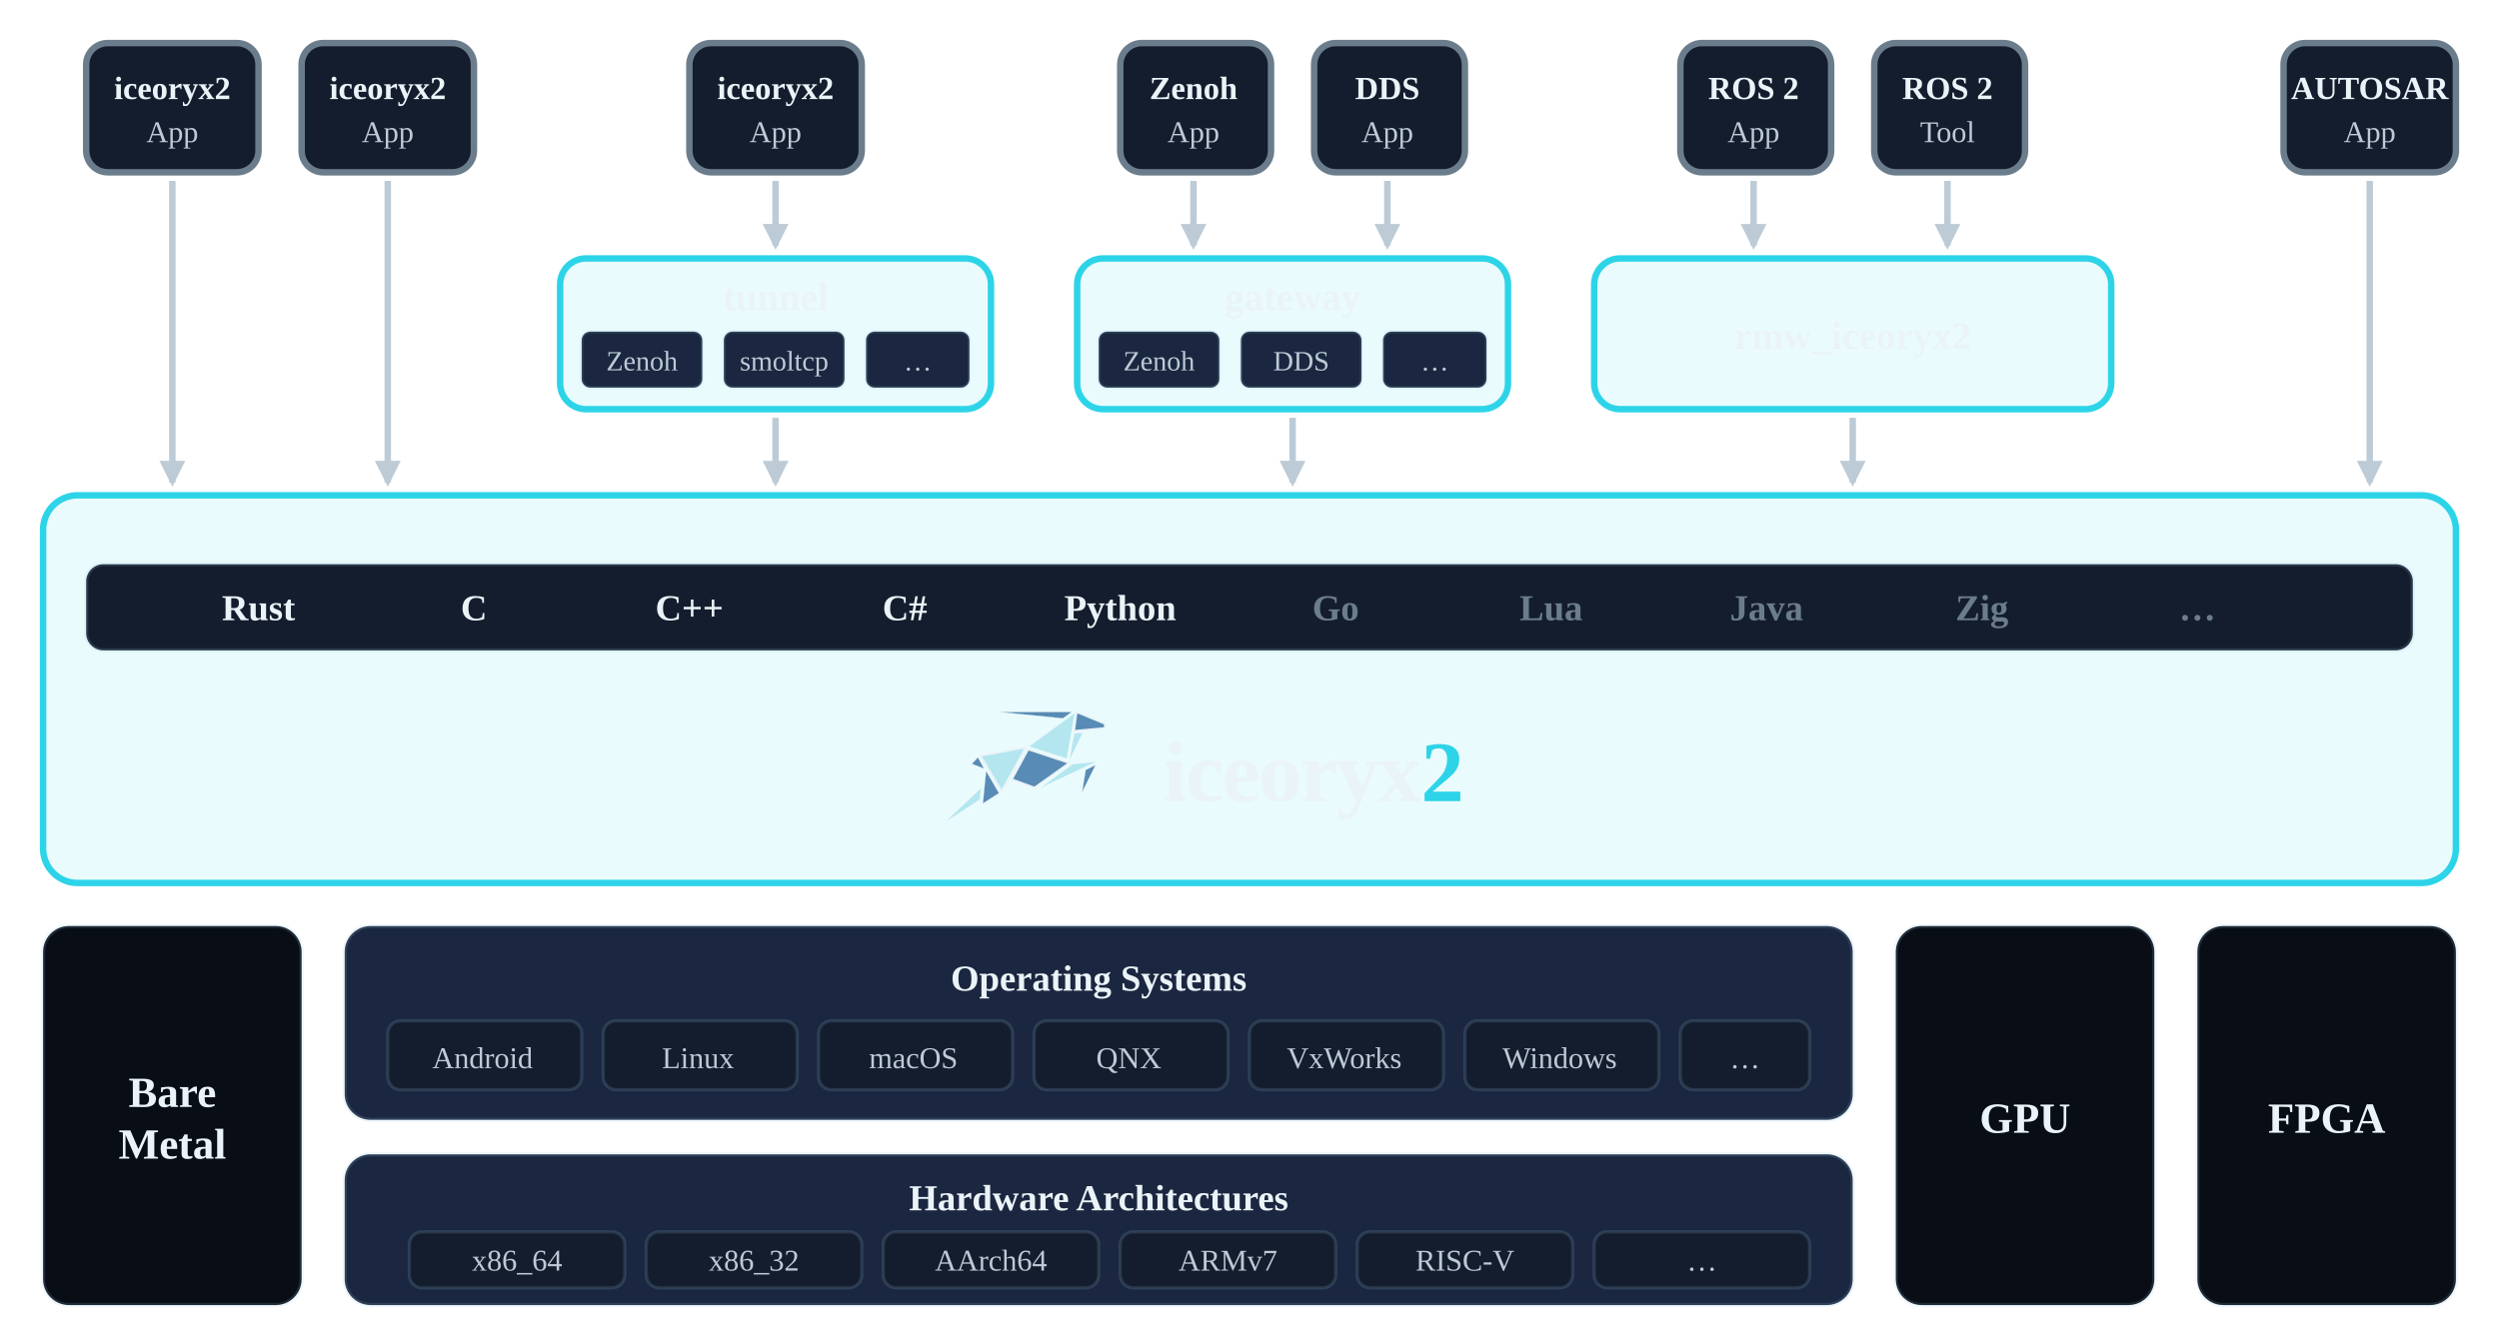
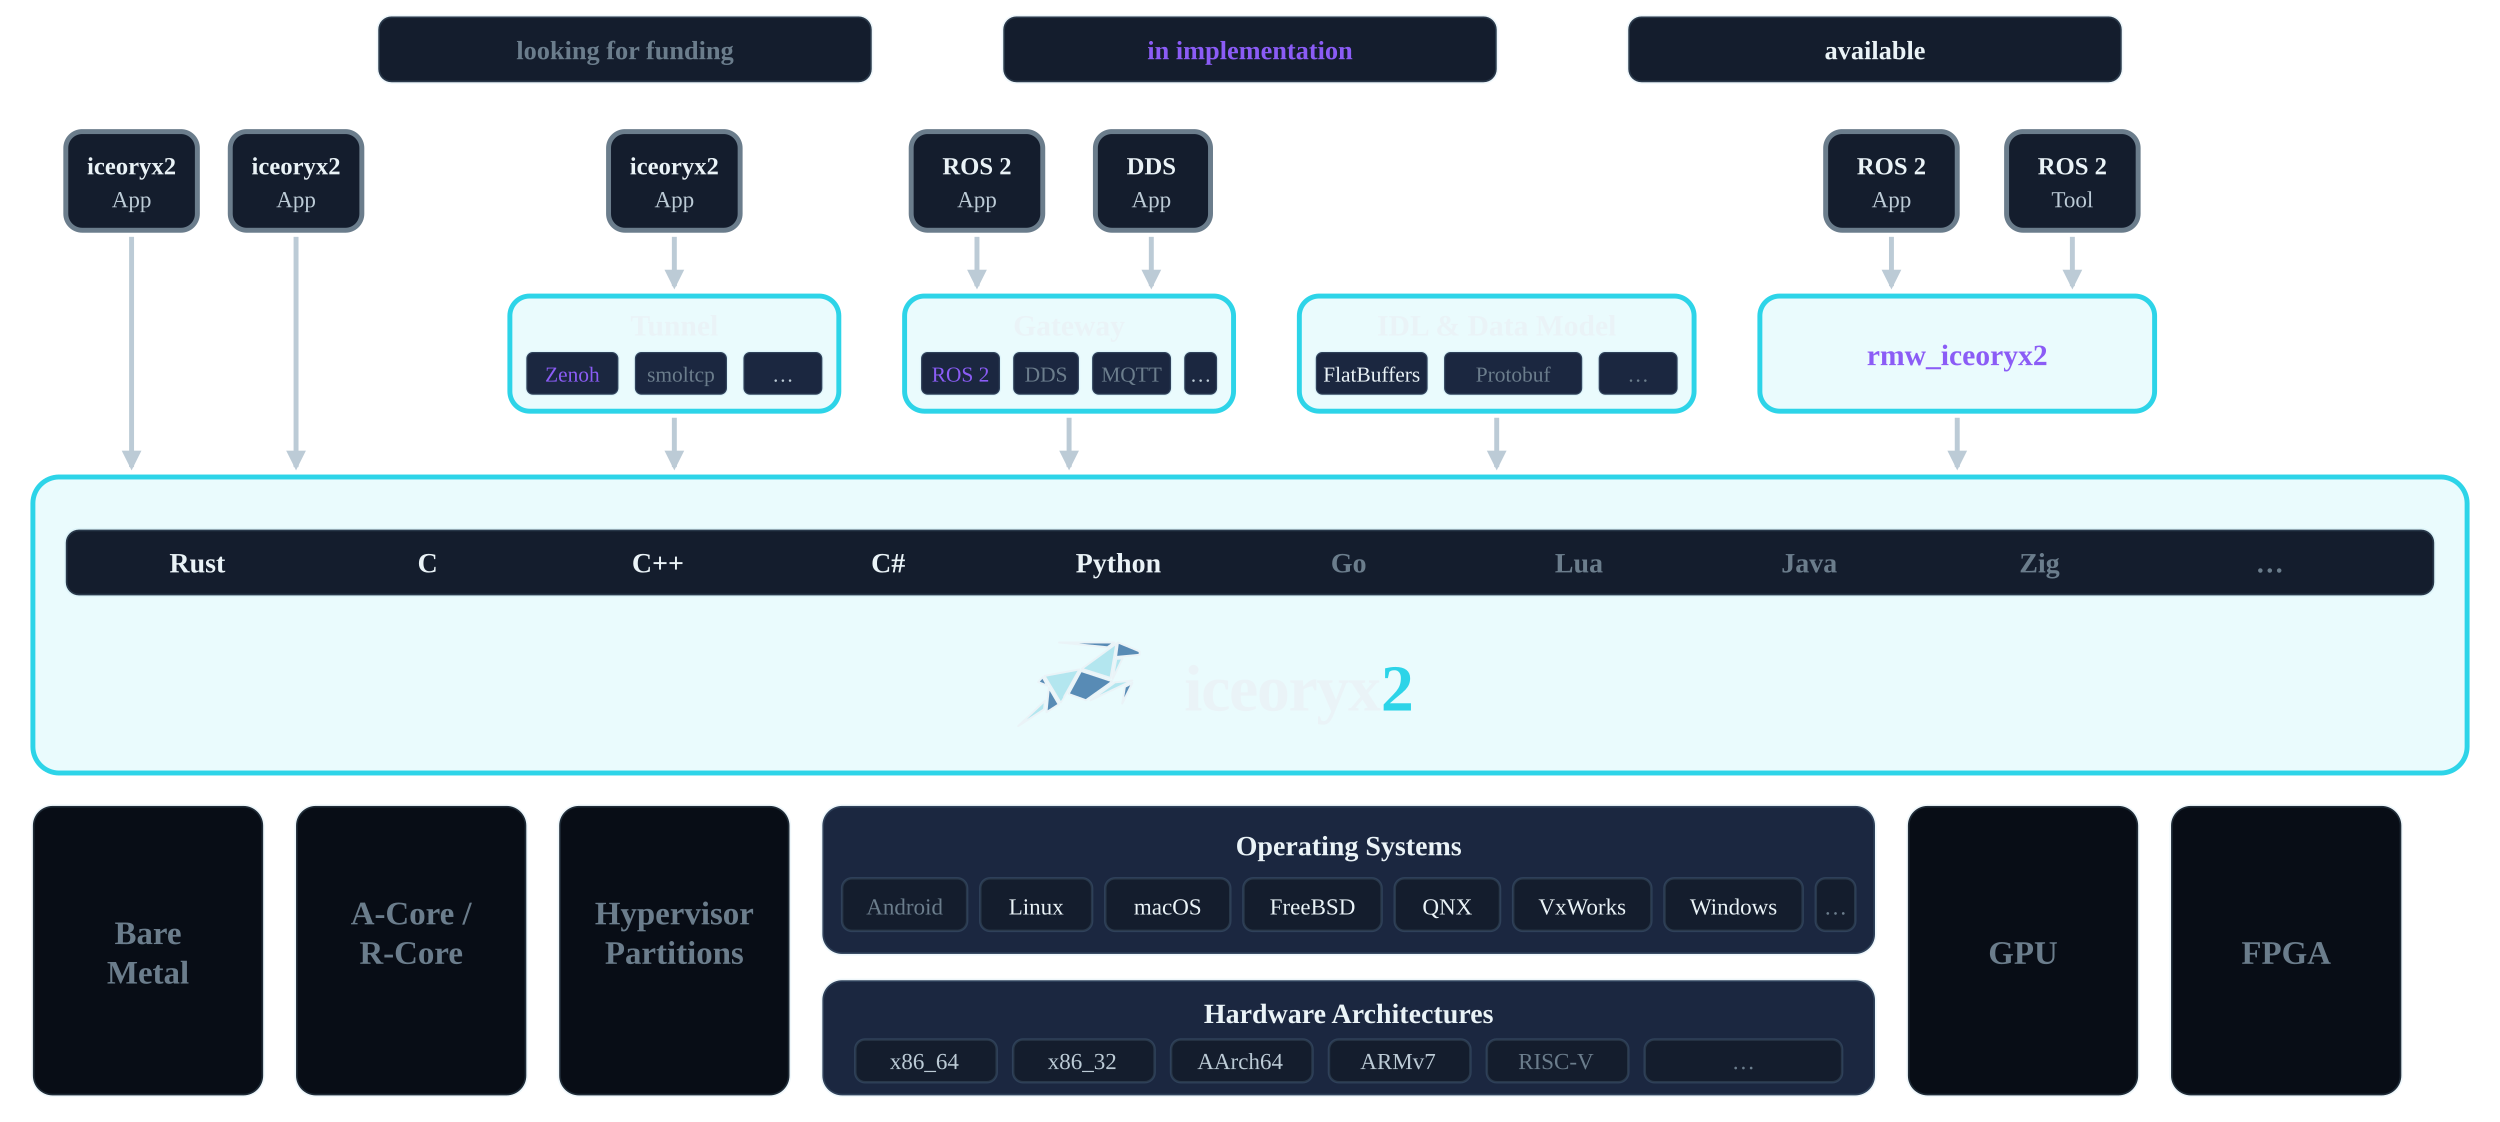
- <svg xmlns="http://www.w3.org/2000/svg" viewBox="10 75 580 311" role="img" aria-label="Distributed, portable and safety-certifiable systems with iceoryx2">
+ <svg xmlns="http://www.w3.org/2000/svg" viewBox="10 45 760 341" role="img" aria-label="Distributed, portable and safety-certifiable systems with iceoryx2">
  <style>
    .gv-app    { fill: var(--ix-surface, #141d2d); stroke: var(--ix-box-line, #6b7d8c); stroke-width: 1.5; }
    .gv-app-t  { font-family: var(--font-stack, sans-serif); font-weight: 600; font-size: 7.5px; fill: var(--ix-text, #eaf3f7); }
    .gv-app-s  { font-family: var(--font-stack, sans-serif); font-size: 7px; fill: var(--ix-muted, #bccbd6); }
    .gv-mw     { fill: rgba(45,212,232,0.10); stroke: var(--ix-ice, #2dd4e8); stroke-width: 1.5; }
    .gv-mw-t   { font-family: var(--font-stack, sans-serif); font-weight: 600; font-size: 9px; fill: var(--ix-text, #eaf3f7); }
    .gv-chip   { fill: var(--ix-surface-2, #1b2740); stroke: var(--ix-line, rgba(150,200,230,0.16)); stroke-width: 0.75; }
    .gv-chip-t { font-family: var(--font-stack, sans-serif); font-size: 6.5px; fill: var(--ix-muted, #bccbd6); }
    .gv-core   { fill: rgba(45,212,232,0.10); stroke: var(--ix-ice, #2dd4e8); stroke-width: 1.5; }
    .gv-core-t { font-family: var(--font-stack, sans-serif); font-weight: 700; font-size: 20px; fill: var(--ix-text, #eaf3f7); }
    .gv-bind   { fill: var(--ix-surface, #141d2d); stroke: var(--ix-line, rgba(150,200,230,0.16)); stroke-width: 1; }
    .gv-bind-a { font-family: var(--font-stack, sans-serif); font-weight: 600; font-size: 8.5px; fill: var(--ix-text, #eaf3f7); }
    .gv-bind-p { font-family: var(--font-stack, sans-serif); font-weight: 600; font-size: 8.5px; fill: var(--ix-muted-2, #6b7d8c); }
    .gv-plat   { fill: var(--ix-bg-2, #080d16); stroke: var(--ix-line, rgba(150,200,230,0.16)); stroke-width: 1; }
    .gv-plat-t { font-family: var(--font-stack, sans-serif); font-weight: 600; font-size: 10px; fill: var(--ix-text, #eaf3f7); }
    .gv-region { fill: var(--ix-surface-2, #1b2740); stroke: var(--ix-line, rgba(150,200,230,0.16)); stroke-width: 1; }
    .gv-region-t { font-family: var(--font-stack, sans-serif); font-weight: 600; font-size: 8.5px; fill: var(--ix-text, #eaf3f7); }
    .gv-pchip   { fill: var(--ix-surface, #141d2d); stroke: var(--ix-line, rgba(150,200,230,0.16)); stroke-width: 0.75; }
    .gv-pchip-t { font-family: var(--font-stack, sans-serif); font-size: 7px; fill: var(--ix-muted, #bccbd6); }
    .gv-flow   { stroke: var(--ix-muted, #bccbd6); stroke-width: 1.5; fill: none; }
+     .gv-legend { fill: var(--ix-surface, #141d2d); stroke: var(--ix-line, rgba(150,200,230,0.16)); stroke-width: 1; }
+     .gv-legend-t { font-family: var(--font-stack, sans-serif); font-weight: 600; font-size: 8px; }
+     .gv-funding { fill: var(--ix-muted-2, #6b7d8c); }
+     .gv-implementation { fill: var(--ix-purple, #8b5cf6); }
+     .gv-available { fill: var(--ix-text, #eaf3f7); }
+     .gv-oryx path { vector-effect: non-scaling-stroke; stroke-width: 0.6; }
  </style>
  <defs>
    <marker id="gv-arrow" markerWidth="8" markerHeight="8" refX="6" refY="4" orient="auto" markerUnits="userSpaceOnUse" overflow="visible">
      <path d="M1,1 L7,4 L1,7 Z" fill="var(--ix-muted, #bccbd6)" />
    </marker>
  </defs>
+   <rect class="gv-legend" x="125" y="50" width="150" height="20" rx="4" />
+   <text class="gv-legend-t gv-funding" x="200" y="63" text-anchor="middle">looking for funding</text>
+   <rect class="gv-legend" x="315" y="50" width="150" height="20" rx="4" />
+   <text class="gv-legend-t gv-implementation" x="390" y="63" text-anchor="middle">in implementation</text>
+   <rect class="gv-legend" x="505" y="50" width="150" height="20" rx="4" />
+   <text class="gv-legend-t gv-available" x="580" y="63" text-anchor="middle">available</text>
  <rect class="gv-app" x="30" y="85" width="40" height="30" rx="5" />
  <text class="gv-app-t" x="50" y="98" text-anchor="middle">iceoryx2</text>
  <text class="gv-app-s" x="50" y="108" text-anchor="middle">App</text>
  <rect class="gv-app" x="80" y="85" width="40" height="30" rx="5" />
  <text class="gv-app-t" x="100" y="98" text-anchor="middle">iceoryx2</text>
  <text class="gv-app-s" x="100" y="108" text-anchor="middle">App</text>
-   <rect class="gv-app" x="170" y="85" width="40" height="30" rx="5" />
-   <text class="gv-app-t" x="190" y="98" text-anchor="middle">iceoryx2</text>
-   <text class="gv-app-s" x="190" y="108" text-anchor="middle">App</text>
-   <rect class="gv-app" x="270" y="85" width="35" height="30" rx="5" />
-   <text class="gv-app-t" x="287" y="98" text-anchor="middle">Zenoh</text>
-   <text class="gv-app-s" x="287" y="108" text-anchor="middle">App</text>
-   <rect class="gv-app" x="315" y="85" width="35" height="30" rx="5" />
-   <text class="gv-app-t" x="332" y="98" text-anchor="middle">DDS</text>
-   <text class="gv-app-s" x="332" y="108" text-anchor="middle">App</text>
-   <rect class="gv-app" x="400" y="85" width="35" height="30" rx="5" />
-   <text class="gv-app-t" x="417" y="98" text-anchor="middle">ROS 2</text>
-   <text class="gv-app-s" x="417" y="108" text-anchor="middle">App</text>
-   <rect class="gv-app" x="445" y="85" width="35" height="30" rx="5" />
-   <text class="gv-app-t" x="462" y="98" text-anchor="middle">ROS 2</text>
-   <text class="gv-app-s" x="462" y="108" text-anchor="middle">Tool</text>
-   <rect class="gv-app" x="540" y="85" width="40" height="30" rx="5" />
-   <text class="gv-app-t" x="560" y="98" text-anchor="middle">AUTOSAR</text>
-   <text class="gv-app-s" x="560" y="108" text-anchor="middle">App</text>
-   <rect class="gv-mw" x="140" y="135" width="100" height="35" rx="6" />
-   <text class="gv-mw-t" x="190" y="147" text-anchor="middle">tunnel</text>
-   <rect class="gv-chip" x="145" y="152" width="28" height="13" rx="2" />
-   <text class="gv-chip-t" x="159" y="161" text-anchor="middle">Zenoh</text>
-   <rect class="gv-chip" x="178" y="152" width="28" height="13" rx="2" />
-   <text class="gv-chip-t" x="192" y="161" text-anchor="middle">smoltcp</text>
-   <rect class="gv-chip" x="211" y="152" width="24" height="13" rx="2" />
-   <text class="gv-chip-t" x="223" y="161" text-anchor="middle">…</text>
-   <rect class="gv-mw" x="260" y="135" width="100" height="35" rx="6" />
-   <text class="gv-mw-t" x="310" y="147" text-anchor="middle">gateway</text>
-   <rect class="gv-chip" x="265" y="152" width="28" height="13" rx="2" />
-   <text class="gv-chip-t" x="279" y="161" text-anchor="middle">Zenoh</text>
-   <rect class="gv-chip" x="298" y="152" width="28" height="13" rx="2" />
-   <text class="gv-chip-t" x="312" y="161" text-anchor="middle">DDS</text>
-   <rect class="gv-chip" x="331" y="152" width="24" height="13" rx="2" />
-   <text class="gv-chip-t" x="343" y="161" text-anchor="middle">…</text>
-   <rect class="gv-mw" x="380" y="135" width="120" height="35" rx="6" />
-   <text class="gv-mw-t" x="440" y="156" text-anchor="middle">rmw_iceoryx2</text>
-   <rect class="gv-core" x="20" y="190" width="560" height="90" rx="8" />
-   <rect class="gv-bind" x="30" y="206" width="540" height="20" rx="4" />
+   <rect class="gv-app" x="195" y="85" width="40" height="30" rx="5" />
+   <text class="gv-app-t" x="215" y="98" text-anchor="middle">iceoryx2</text>
+   <text class="gv-app-s" x="215" y="108" text-anchor="middle">App</text>
+   <rect class="gv-app" x="287" y="85" width="40" height="30" rx="5" />
+   <text class="gv-app-t" x="307" y="98" text-anchor="middle">ROS 2</text>
+   <text class="gv-app-s" x="307" y="108" text-anchor="middle">App</text>
+   <rect class="gv-app" x="343" y="85" width="35" height="30" rx="5" />
+   <text class="gv-app-t" x="360" y="98" text-anchor="middle">DDS</text>
+   <text class="gv-app-s" x="360" y="108" text-anchor="middle">App</text>
+   <rect class="gv-app" x="565" y="85" width="40" height="30" rx="5" />
+   <text class="gv-app-t" x="585" y="98" text-anchor="middle">ROS 2</text>
+   <text class="gv-app-s" x="585" y="108" text-anchor="middle">App</text>
+   <rect class="gv-app" x="620" y="85" width="40" height="30" rx="5" />
+   <text class="gv-app-t" x="640" y="98" text-anchor="middle">ROS 2</text>
+   <text class="gv-app-s" x="640" y="108" text-anchor="middle">Tool</text>
+   <rect class="gv-mw" x="165" y="135" width="100" height="35" rx="6" />
+   <text class="gv-mw-t gv-available" x="215" y="147" text-anchor="middle">Tunnel</text>
+   <rect class="gv-chip" x="170" y="152" width="28" height="13" rx="2" />
+   <text class="gv-chip-t gv-implementation" x="184" y="161" text-anchor="middle">Zenoh</text>
+   <rect class="gv-chip" x="203" y="152" width="28" height="13" rx="2" />
+   <text class="gv-chip-t gv-funding" x="217" y="161" text-anchor="middle">smoltcp</text>
+   <rect class="gv-chip" x="236" y="152" width="24" height="13" rx="2" />
+   <text class="gv-chip-t" x="248" y="161" text-anchor="middle">…</text>
+   <rect class="gv-mw" x="285" y="135" width="100" height="35" rx="6" />
+   <text class="gv-mw-t gv-available" x="335" y="147" text-anchor="middle">Gateway</text>
+   <rect class="gv-chip" x="290" y="152" width="24" height="13" rx="2" />
+   <text class="gv-chip-t gv-implementation" x="302" y="161" text-anchor="middle">ROS 2</text>
+   <rect class="gv-chip" x="318" y="152" width="20" height="13" rx="2" />
+   <text class="gv-chip-t gv-funding" x="328" y="161" text-anchor="middle">DDS</text>
+   <rect class="gv-chip" x="342" y="152" width="24" height="13" rx="2" />
+   <text class="gv-chip-t gv-funding" x="354" y="161" text-anchor="middle">MQTT</text>
+   <rect class="gv-chip" x="370" y="152" width="10" height="13" rx="2" />
+   <text class="gv-chip-t" x="375" y="161" text-anchor="middle">…</text>
+   <rect class="gv-mw" x="405" y="135" width="120" height="35" rx="6" />
+   <text class="gv-mw-t gv-available" x="465" y="147" text-anchor="middle">IDL &amp; Data Model</text>
+   <rect class="gv-chip" x="410" y="152" width="34" height="13" rx="2" />
+   <text class="gv-chip-t gv-available" x="427" y="161" text-anchor="middle">FlatBuffers</text>
+   <rect class="gv-chip" x="449" y="152" width="42" height="13" rx="2" />
+   <text class="gv-chip-t gv-funding" x="470" y="161" text-anchor="middle">Protobuf</text>
+   <rect class="gv-chip" x="496" y="152" width="24" height="13" rx="2" />
+   <text class="gv-chip-t gv-funding" x="508" y="161" text-anchor="middle">…</text>
+   <rect class="gv-mw" x="545" y="135" width="120" height="35" rx="6" />
+   <text class="gv-mw-t gv-implementation" x="605" y="156" text-anchor="middle">rmw_iceoryx2</text>
+   <rect class="gv-core" x="20" y="190" width="740" height="90" rx="8" />
+   <rect class="gv-bind" x="30" y="206" width="720" height="20" rx="4" />
  <text class="gv-bind-a" x="70" y="219" text-anchor="middle">Rust</text>
-   <text class="gv-bind-a" x="120" y="219" text-anchor="middle">C</text>
-   <text class="gv-bind-a" x="170" y="219" text-anchor="middle">C++</text>
-   <text class="gv-bind-a" x="220" y="219" text-anchor="middle">C#</text>
-   <text class="gv-bind-a" x="270" y="219" text-anchor="middle">Python</text>
-   <text class="gv-bind-p" x="320" y="219" text-anchor="middle">Go</text>
-   <text class="gv-bind-p" x="370" y="219" text-anchor="middle">Lua</text>
-   <text class="gv-bind-p" x="420" y="219" text-anchor="middle">Java</text>
-   <text class="gv-bind-p" x="470" y="219" text-anchor="middle">Zig</text>
-   <text class="gv-bind-p" x="520" y="219" text-anchor="middle">…</text>
-   <g transform="translate(209.97 223) scale(0.3756)" style="color: var(--ix-text, #eaf3f7)">
-     <g stroke="currentColor" stroke-width="1.2" stroke-linejoin="round" vector-effect="non-scaling-stroke">
+   <text class="gv-bind-a" x="140" y="219" text-anchor="middle">C</text>
+   <text class="gv-bind-a" x="210" y="219" text-anchor="middle">C++</text>
+   <text class="gv-bind-a" x="280" y="219" text-anchor="middle">C#</text>
+   <text class="gv-bind-a" x="350" y="219" text-anchor="middle">Python</text>
+   <text class="gv-bind-p" x="420" y="219" text-anchor="middle">Go</text>
+   <text class="gv-bind-p" x="490" y="219" text-anchor="middle">Lua</text>
+   <text class="gv-bind-p" x="560" y="219" text-anchor="middle">Java</text>
+   <text class="gv-bind-p" x="630" y="219" text-anchor="middle">Zig</text>
+   <text class="gv-bind-p" x="700" y="219" text-anchor="middle">…</text>
+   <g transform="translate(299.97 223) scale(0.3756)" style="color: var(--ix-text, #eaf3f7)">
+     <g class="gv-oryx" stroke="currentColor" stroke-linejoin="round">
      <path fill="#588bb5" transform="matrix(0.1,0,0,-0.1,0,200)" d="M 848.672 1037.969 L 769.336 1174.023 L 749.492 974.18 Z M 848.672 1037.969 " />
      <path fill="#588bb5" transform="matrix(0.1,0,0,-0.1,0,200)" d="M 756.562 1189.609 L 718.516 1258.398 L 681.68 1218.711 Z M 756.562 1189.609 " />
      <path fill="#b3e6ef" transform="matrix(0.1,0,0,-0.1,0,200)" d="M 1444.531 1230.859 L 1303.828 1216.25 L 1105.859 1070.938 Z M 1444.531 1230.859 " />
      <path fill="#b3e6ef" transform="matrix(0.1,0,0,-0.1,0,200)" d="M 730.078 998.125 L 737.188 1067.539 L 521.016 862.539 Z M 730.078 998.125 " />
      <path fill="#588bb5" transform="matrix(0.1,0,0,-0.1,0,200)" d="M 1445.703 1211.641 L 1384.57 1180.156 L 1362.656 1044.102 Z M 1445.703 1211.641 " />
      <path fill="#b3e6ef" d="M 86.43 94.785 C 86.75 94.785 101.57 67.914 101.57 67.914 L 73.391 73.148 L 86.43 94.785 " />
-       <path fill="none" transform="matrix(0.1,0,0,-0.1,0,200)" d="M 864.297 1052.148 C 867.5 1052.148 1015.703 1320.859 1015.703 1320.859 L 733.906 1268.516 Z M 864.297 1052.148 " />
      <path fill="#b3e6ef" transform="matrix(0.1,0,0,-0.1,0,200)" d="M 1267.734 1252.305 L 1315.898 1531.016 L 1035 1325.938 Z M 1267.734 1252.305 " />
      <path fill="#588bb5" d="M 92.82 87.738 L 106.863 92.855 L 128.309 77.566 L 102.914 69.16 L 92.82 87.738 " />
-       <path fill="none" transform="matrix(0.1,0,0,-0.1,0,200)" d="M 928.203 1122.617 L 1068.633 1071.445 L 1283.086 1224.336 L 1029.141 1308.398 Z M 928.203 1122.617 " />
      <path fill="#588bb5" d="M 131.262 57.824 L 150.371 56.047 L 150.371 53.316 L 132.828 46.078 L 131.262 57.824 " />
-       <path fill="none" transform="matrix(0.1,0,0,-0.1,0,200)" d="M 1312.617 1421.758 L 1503.711 1439.531 L 1503.711 1466.836 L 1328.281 1539.219 Z M 1312.617 1421.758 " />
      <path fill="#b3e6ef" transform="matrix(0.1,0,0,-0.1,0,200)" d="M 1314.531 1406.406 L 1365.234 1410.273 L 1285.273 1244.531 Z M 1314.531 1406.406 " />
      <path fill="#588bb5" transform="matrix(0.1,0,0,-0.1,0,200)" d="M 1297.969 1539.023 L 851.406 1539.062 L 1243.398 1500.039 Z M 1297.969 1539.023 " />
    </g>
  </g>
-   <text class="gv-core-t" x="280" y="261" text-anchor="start" letter-spacing="-0.4">iceoryx<tspan fill="var(--ix-ice, #2dd4e8)">2</tspan>
+   <text class="gv-core-t" x="370" y="261" text-anchor="start" letter-spacing="-0.4">iceoryx<tspan fill="var(--ix-ice, #2dd4e8)">2</tspan>
  </text>
  <g transform="translate(0 28)">
-     <rect class="gv-plat" x="20" y="262" width="60" height="88" rx="6" />
-     <text class="gv-plat-t" x="50" y="304" text-anchor="middle">Bare</text>
-     <text class="gv-plat-t" x="50" y="316" text-anchor="middle">Metal</text>
-     <rect class="gv-region" x="90" y="262" width="350" height="45" rx="6" />
-     <text class="gv-region-t" x="265" y="277" text-anchor="middle">Operating Systems</text>
-     <rect class="gv-pchip" x="100" y="284" width="45" height="16" rx="3" />
-     <text class="gv-pchip-t" x="122" y="295" text-anchor="middle">Android</text>
-     <rect class="gv-pchip" x="150" y="284" width="45" height="16" rx="3" />
-     <text class="gv-pchip-t" x="172" y="295" text-anchor="middle">Linux</text>
-     <rect class="gv-pchip" x="200" y="284" width="45" height="16" rx="3" />
-     <text class="gv-pchip-t" x="222" y="295" text-anchor="middle">macOS</text>
-     <rect class="gv-pchip" x="250" y="284" width="45" height="16" rx="3" />
-     <text class="gv-pchip-t" x="272" y="295" text-anchor="middle">QNX</text>
-     <rect class="gv-pchip" x="300" y="284" width="45" height="16" rx="3" />
-     <text class="gv-pchip-t" x="322" y="295" text-anchor="middle">VxWorks</text>
-     <rect class="gv-pchip" x="350" y="284" width="45" height="16" rx="3" />
-     <text class="gv-pchip-t" x="372" y="295" text-anchor="middle">Windows</text>
-     <rect class="gv-pchip" x="400" y="284" width="30" height="16" rx="3" />
-     <text class="gv-pchip-t" x="415" y="295" text-anchor="middle">…</text>
-     <rect class="gv-plat" x="450" y="262" width="60" height="88" rx="6" />
-     <text class="gv-plat-t" x="480" y="310" text-anchor="middle">GPU</text>
-     <rect class="gv-plat" x="520" y="262" width="60" height="88" rx="6" />
-     <text class="gv-plat-t" x="550" y="310" text-anchor="middle">FPGA</text>
-     <rect class="gv-region" x="90" y="315" width="350" height="35" rx="6" />
-     <text class="gv-region-t" x="265" y="328" text-anchor="middle">Hardware Architectures</text>
-     <rect class="gv-pchip" x="105" y="333" width="50" height="13" rx="3" />
-     <text class="gv-pchip-t" x="130" y="342" text-anchor="middle">x86_64</text>
-     <rect class="gv-pchip" x="160" y="333" width="50" height="13" rx="3" />
-     <text class="gv-pchip-t" x="185" y="342" text-anchor="middle">x86_32</text>
-     <rect class="gv-pchip" x="215" y="333" width="50" height="13" rx="3" />
-     <text class="gv-pchip-t" x="240" y="342" text-anchor="middle">AArch64</text>
-     <rect class="gv-pchip" x="270" y="333" width="50" height="13" rx="3" />
-     <text class="gv-pchip-t" x="295" y="342" text-anchor="middle">ARMv7</text>
-     <rect class="gv-pchip" x="325" y="333" width="50" height="13" rx="3" />
-     <text class="gv-pchip-t" x="350" y="342" text-anchor="middle">RISC-V</text>
-     <rect class="gv-pchip" x="380" y="333" width="50" height="13" rx="3" />
-     <text class="gv-pchip-t" x="405" y="342" text-anchor="middle">…</text>
+     <rect class="gv-plat" x="20" y="262" width="70" height="88" rx="6" />
+     <text class="gv-plat-t gv-funding" x="55" y="304" text-anchor="middle">Bare</text>
+     <text class="gv-plat-t gv-funding" x="55" y="316" text-anchor="middle">Metal</text>
+     <rect class="gv-plat" x="100" y="262" width="70" height="88" rx="6" />
+     <text class="gv-plat-t gv-funding" x="135" y="298" text-anchor="middle">A-Core /</text>
+     <text class="gv-plat-t gv-funding" x="135" y="310" text-anchor="middle">R-Core</text>
+     <rect class="gv-plat" x="180" y="262" width="70" height="88" rx="6" />
+     <text class="gv-plat-t gv-funding" x="215" y="298" text-anchor="middle">Hypervisor</text>
+     <text class="gv-plat-t gv-funding" x="215" y="310" text-anchor="middle">Partitions</text>
+     <rect class="gv-region" x="260" y="262" width="320" height="45" rx="6" />
+     <text class="gv-region-t" x="420" y="277" text-anchor="middle">Operating Systems</text>
+     <rect class="gv-pchip" x="266" y="284" width="38" height="16" rx="3" />
+     <text class="gv-pchip-t gv-funding" x="285" y="295" text-anchor="middle">Android</text>
+     <rect class="gv-pchip" x="308" y="284" width="34" height="16" rx="3" />
+     <text class="gv-pchip-t gv-available" x="325" y="295" text-anchor="middle">Linux</text>
+     <rect class="gv-pchip" x="346" y="284" width="38" height="16" rx="3" />
+     <text class="gv-pchip-t gv-available" x="365" y="295" text-anchor="middle">macOS</text>
+     <rect class="gv-pchip" x="388" y="284" width="42" height="16" rx="3" />
+     <text class="gv-pchip-t gv-available" x="409" y="295" text-anchor="middle">FreeBSD</text>
+     <rect class="gv-pchip" x="434" y="284" width="32" height="16" rx="3" />
+     <text class="gv-pchip-t gv-available" x="450" y="295" text-anchor="middle">QNX</text>
+     <rect class="gv-pchip" x="470" y="284" width="42" height="16" rx="3" />
+     <text class="gv-pchip-t gv-available" x="491" y="295" text-anchor="middle">VxWorks</text>
+     <rect class="gv-pchip" x="516" y="284" width="42" height="16" rx="3" />
+     <text class="gv-pchip-t gv-available" x="537" y="295" text-anchor="middle">Windows</text>
+     <rect class="gv-pchip" x="562" y="284" width="12" height="16" rx="3" />
+     <text class="gv-pchip-t gv-funding" x="568" y="295" text-anchor="middle">…</text>
+     <rect class="gv-plat" x="590" y="262" width="70" height="88" rx="6" />
+     <text class="gv-plat-t gv-funding" x="625" y="310" text-anchor="middle">GPU</text>
+     <rect class="gv-plat" x="670" y="262" width="70" height="88" rx="6" />
+     <text class="gv-plat-t gv-funding" x="705" y="310" text-anchor="middle">FPGA</text>
+     <rect class="gv-region" x="260" y="315" width="320" height="35" rx="6" />
+     <text class="gv-region-t" x="420" y="328" text-anchor="middle">Hardware Architectures</text>
+     <rect class="gv-pchip" x="270" y="333" width="43" height="13" rx="3" />
+     <text class="gv-pchip-t" x="291" y="342" text-anchor="middle">x86_64</text>
+     <rect class="gv-pchip" x="318" y="333" width="43" height="13" rx="3" />
+     <text class="gv-pchip-t" x="339" y="342" text-anchor="middle">x86_32</text>
+     <rect class="gv-pchip" x="366" y="333" width="43" height="13" rx="3" />
+     <text class="gv-pchip-t" x="387" y="342" text-anchor="middle">AArch64</text>
+     <rect class="gv-pchip" x="414" y="333" width="43" height="13" rx="3" />
+     <text class="gv-pchip-t" x="435" y="342" text-anchor="middle">ARMv7</text>
+     <rect class="gv-pchip" x="462" y="333" width="43" height="13" rx="3" />
+     <text class="gv-pchip-t gv-funding" x="483" y="342" text-anchor="middle">RISC-V</text>
+     <rect class="gv-pchip" x="510" y="333" width="60" height="13" rx="3" />
+     <text class="gv-pchip-t gv-funding" x="540" y="342" text-anchor="middle">…</text>
  </g>
  <line class="gv-flow" x1="50" y1="117" x2="50" y2="187" marker-end="url(#gv-arrow)" />
  <line class="gv-flow" x1="100" y1="117" x2="100" y2="187" marker-end="url(#gv-arrow)" />
-   <line class="gv-flow" x1="190" y1="117" x2="190" y2="132" marker-end="url(#gv-arrow)" />
-   <line class="gv-flow" x1="190" y1="172" x2="190" y2="187" marker-end="url(#gv-arrow)" />
-   <line class="gv-flow" x1="287" y1="117" x2="287" y2="132" marker-end="url(#gv-arrow)" />
-   <line class="gv-flow" x1="332" y1="117" x2="332" y2="132" marker-end="url(#gv-arrow)" />
-   <line class="gv-flow" x1="310" y1="172" x2="310" y2="187" marker-end="url(#gv-arrow)" />
-   <line class="gv-flow" x1="417" y1="117" x2="417" y2="132" marker-end="url(#gv-arrow)" />
-   <line class="gv-flow" x1="462" y1="117" x2="462" y2="132" marker-end="url(#gv-arrow)" />
-   <line class="gv-flow" x1="440" y1="172" x2="440" y2="187" marker-end="url(#gv-arrow)" />
-   <line class="gv-flow" x1="560" y1="117" x2="560" y2="187" marker-end="url(#gv-arrow)" />
+   <line class="gv-flow" x1="215" y1="117" x2="215" y2="132" marker-end="url(#gv-arrow)" />
+   <line class="gv-flow" x1="215" y1="172" x2="215" y2="187" marker-end="url(#gv-arrow)" />
+   <line class="gv-flow" x1="307" y1="117" x2="307" y2="132" marker-end="url(#gv-arrow)" />
+   <line class="gv-flow" x1="360" y1="117" x2="360" y2="132" marker-end="url(#gv-arrow)" />
+   <line class="gv-flow" x1="335" y1="172" x2="335" y2="187" marker-end="url(#gv-arrow)" />
+   <line class="gv-flow" x1="465" y1="172" x2="465" y2="187" marker-end="url(#gv-arrow)" />
+   <line class="gv-flow" x1="585" y1="117" x2="585" y2="132" marker-end="url(#gv-arrow)" />
+   <line class="gv-flow" x1="640" y1="117" x2="640" y2="132" marker-end="url(#gv-arrow)" />
+   <line class="gv-flow" x1="605" y1="172" x2="605" y2="187" marker-end="url(#gv-arrow)" />
</svg>
